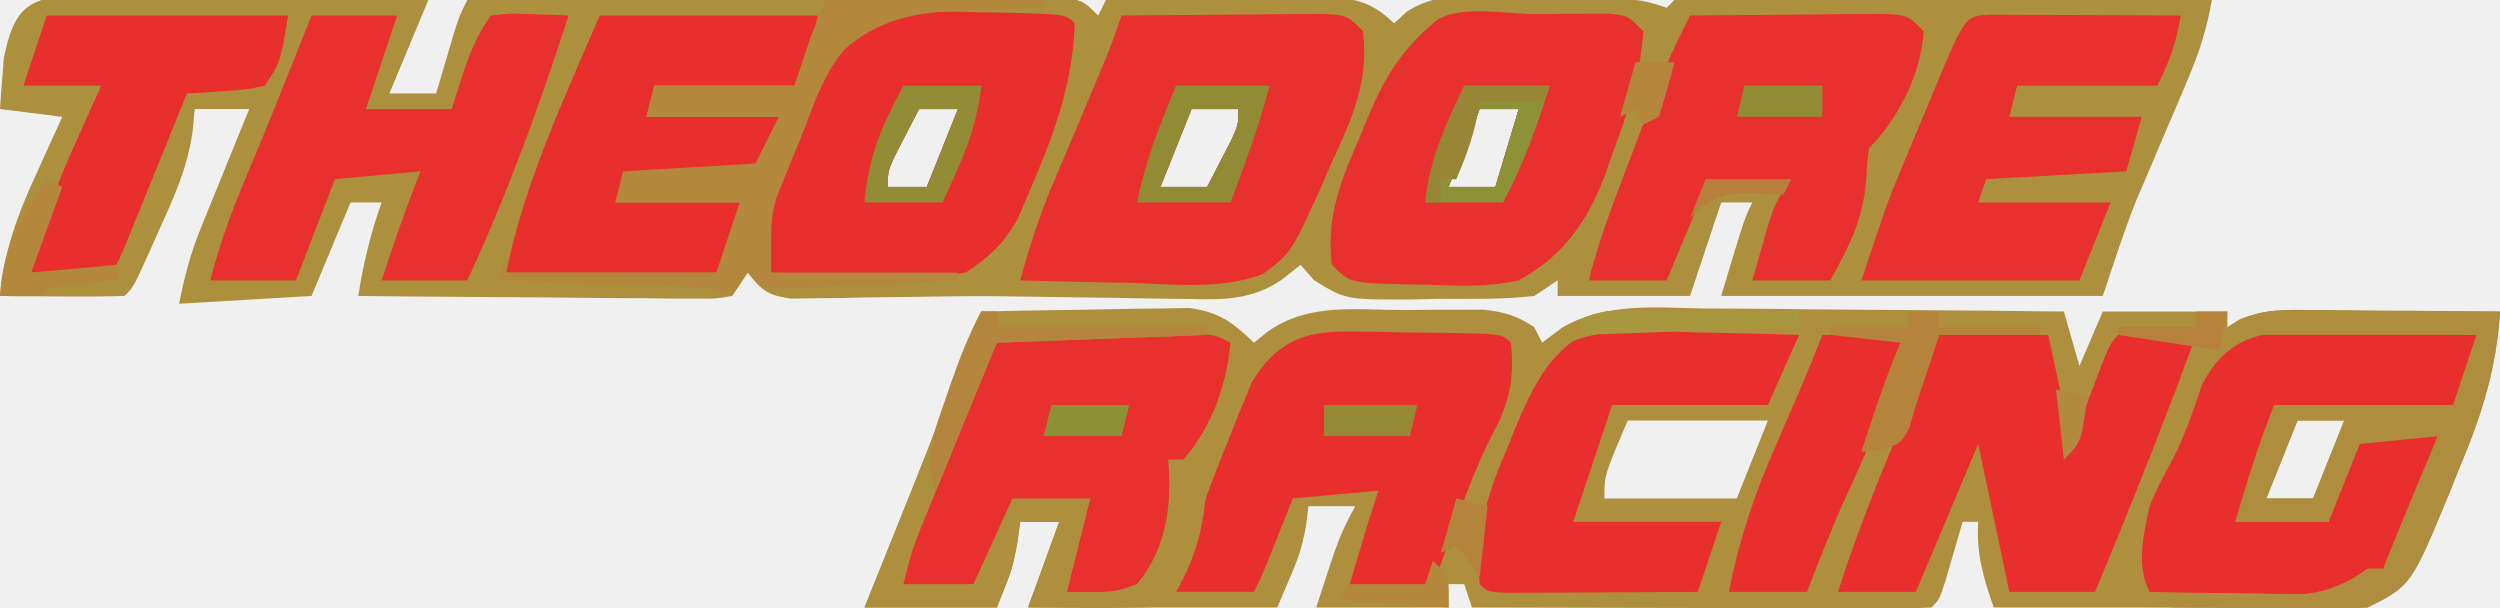
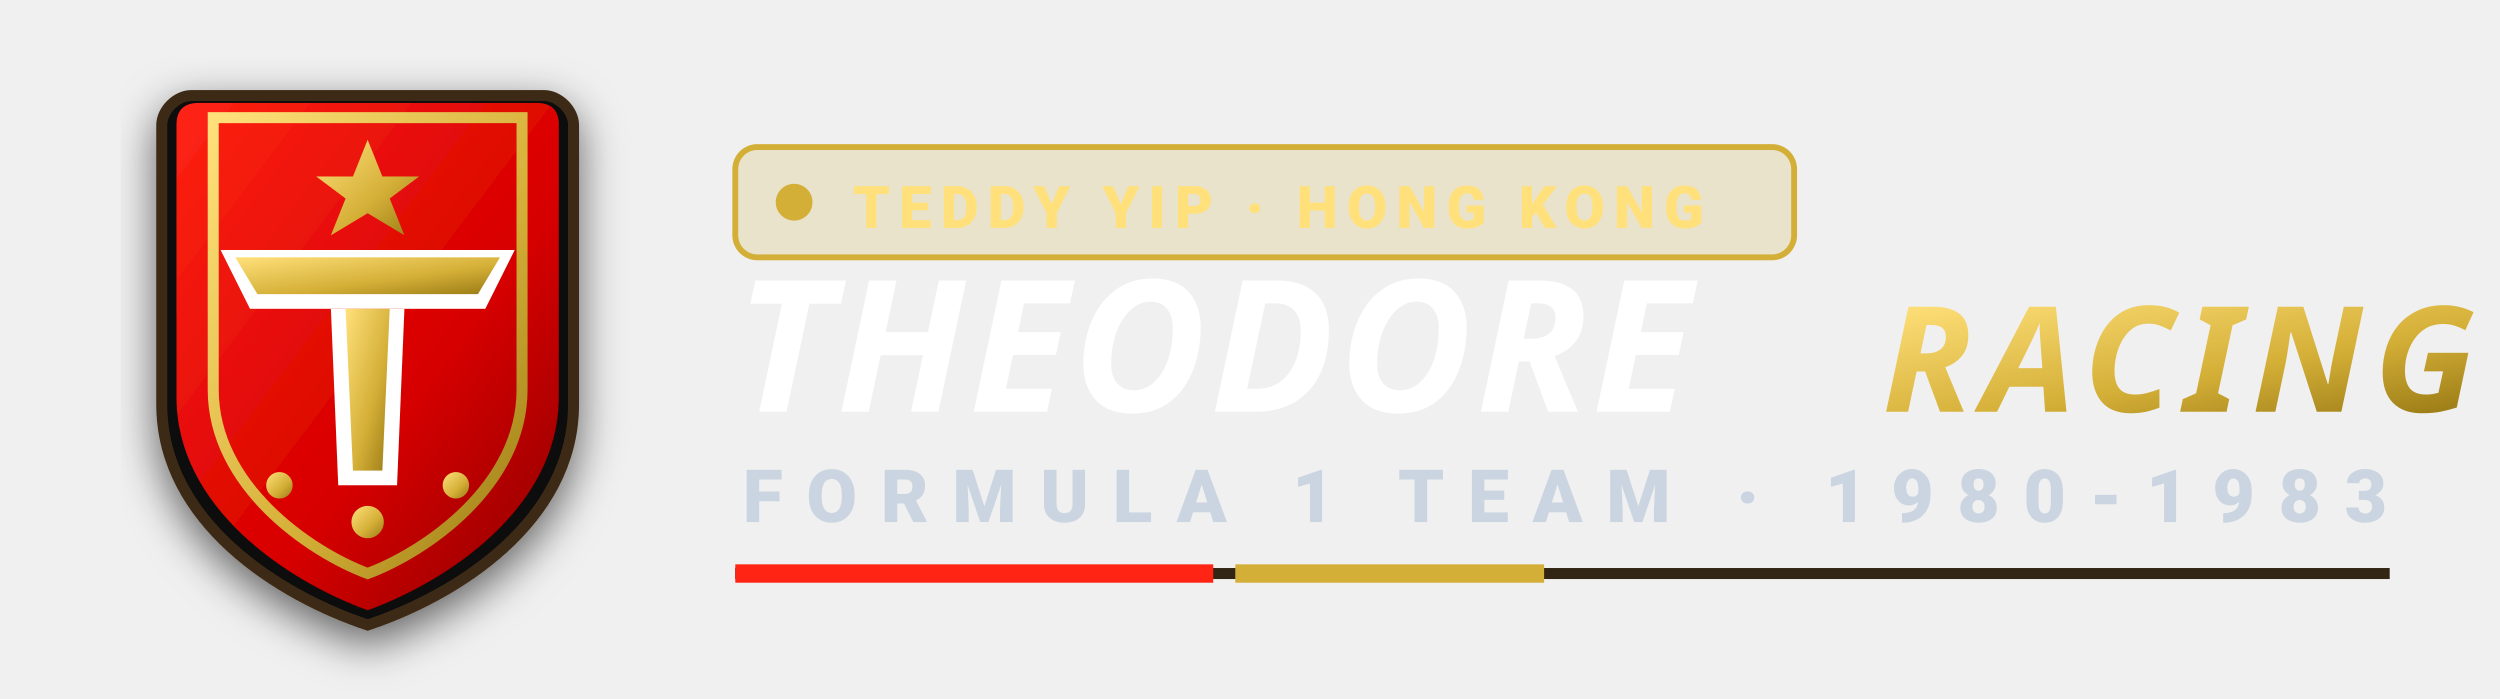
- <svg xmlns="http://www.w3.org/2000/svg" version="1.1" viewBox="0 0 321.00 78.00">
-   <path d="M0 0 C2.142 0.001 4.285 0.029 6.427 0.079 C6.991 0.083 6.991 0.083 9.844 0.101 C13.452 0.129 17.058 0.192 20.665 0.255 C23.109 0.28 25.552 0.303 27.995 0.323 C33.99 0.379 39.984 0.465 45.978 0.568 C44.328 4.528 42.678 8.488 40.978 12.568 C42.958 12.568 44.938 12.568 46.978 12.568 C47.183 11.869 47.388 11.17 47.599 10.45 C47.868 9.54 48.138 8.63 48.415 7.693 C48.682 6.788 48.949 5.883 49.224 4.95 C49.978 2.568 49.978 2.568 50.978 0.568 C61.244 0.521 71.509 0.486 81.775 0.464 C86.542 0.454 91.308 0.439 96.074 0.417 C100.672 0.395 105.269 0.383 109.866 0.378 C111.622 0.374 113.379 0.367 115.136 0.356 C117.59 0.342 120.044 0.34 122.499 0.341 C123.23 0.333 123.962 0.326 124.715 0.319 C129.75 0.34 129.75 0.34 131.978 2.568 C132.308 1.908 132.638 1.248 132.978 0.568 C137.604 0.493 142.23 0.439 146.857 0.403 C148.43 0.388 150.004 0.367 151.577 0.341 C153.841 0.305 156.104 0.288 158.368 0.275 C159.07 0.259 159.771 0.244 160.493 0.228 C164.62 0.226 166.98 0.654 169.978 3.568 C170.506 3.079 171.033 2.591 171.577 2.088 C174.691 0.116 176.719 0.209 180.388 0.24 C181.625 0.245 182.862 0.25 184.136 0.255 C184.78 0.265 184.78 0.265 188.04 0.318 C189.333 0.323 190.625 0.328 191.956 0.333 C201.514 0.413 201.514 0.413 204.978 1.568 C205.308 1.238 205.638 0.908 205.978 0.568 C208.307 0.48 210.639 0.461 212.97 0.47 C213.321 0.471 213.321 0.471 215.096 0.474 C217.349 0.48 219.601 0.492 221.853 0.505 C223.365 0.51 224.876 0.515 226.388 0.519 C230.251 0.53 234.115 0.549 237.978 0.568 C238.968 0.568 239.958 0.568 240.978 0.568 C252.311 0.568 263.644 0.568 274.978 0.568 C274.35 4.3 273.286 7.514 271.798 10.99 C271.364 12.016 270.929 13.042 270.482 14.099 C270.027 15.161 269.572 16.223 269.103 17.318 C268.206 19.415 267.313 21.514 266.423 23.615 C266.026 24.541 265.629 25.468 265.22 26.422 C263.645 30.411 262.334 34.499 260.978 38.568 C244.808 38.568 228.638 38.568 211.978 38.568 C214.978 28.568 214.978 28.568 215.978 26.568 C214.658 26.568 213.338 26.568 211.978 26.568 C211.875 26.875 211.875 26.875 211.357 28.431 C210.23 31.81 209.104 35.189 207.978 38.568 C202.368 38.568 196.758 38.568 190.978 38.568 C190.978 37.908 190.978 37.248 190.978 36.568 C189.988 37.228 188.998 37.888 187.978 38.568 C183.868 39.035 179.736 38.938 175.603 38.943 C175.034 38.955 175.034 38.955 172.157 39.017 C163.756 39.046 163.756 39.046 159.689 36.544 C159.124 35.892 158.56 35.24 157.978 34.568 C157.151 35.22 156.324 35.872 155.473 36.543 C151.803 38.977 148.364 39.085 144.06 38.958 C143.321 38.953 142.582 38.947 141.82 38.941 C139.476 38.919 137.134 38.869 134.79 38.818 C133.205 38.798 131.62 38.779 130.034 38.763 C127.137 38.73 124.241 38.688 121.344 38.631 C117.332 38.555 113.334 38.597 109.322 38.673 C107.04 38.701 104.759 38.728 102.478 38.755 C101.324 38.78 100.17 38.805 98.982 38.831 C97.877 38.841 96.772 38.851 95.634 38.861 C94.621 38.876 93.609 38.892 92.566 38.908 C89.622 38.521 88.764 37.876 86.978 35.568 C86.318 36.558 85.658 37.548 84.978 38.568 C82.915 38.928 82.915 38.928 80.344 38.908 C79.384 38.908 78.423 38.908 77.433 38.908 C76.393 38.892 75.354 38.877 74.282 38.861 C73.22 38.856 72.157 38.852 71.063 38.848 C67.659 38.831 64.256 38.793 60.853 38.755 C58.549 38.74 56.246 38.726 53.943 38.714 C48.287 38.681 42.633 38.631 36.978 38.568 C37.629 34.379 38.55 30.565 39.978 26.568 C38.658 26.568 37.338 26.568 35.978 26.568 C34.328 30.528 32.678 34.488 30.978 38.568 C28.173 38.733 28.173 38.733 13.978 39.568 C14.715 35.881 15.443 33.106 16.825 29.704 C17.183 28.818 17.541 27.932 17.909 27.019 C18.283 26.107 18.656 25.195 19.04 24.255 C19.417 23.324 19.794 22.392 20.183 21.433 C21.111 19.143 22.042 16.855 22.978 14.568 C20.668 14.568 18.358 14.568 15.978 14.568 C15.931 15.059 15.931 15.059 15.697 17.544 C15.055 22.026 13.354 25.852 11.478 29.943 C11.157 30.666 10.836 31.389 10.505 32.134 C8.143 37.403 8.143 37.403 6.978 38.568 C4.281 38.641 1.611 38.66 -1.085 38.63 C-1.464 38.628 -1.464 38.628 -3.384 38.616 C-5.263 38.605 -7.143 38.587 -9.022 38.568 C-8.488 32.842 -6.862 28.329 -4.46 23.13 C-4.13 22.399 -3.801 21.667 -3.462 20.913 C-2.656 19.128 -1.84 17.347 -1.022 15.568 C-3.662 15.238 -6.302 14.908 -9.022 14.568 C-8.934 13.171 -8.826 11.775 -8.71 10.38 C-8.652 9.603 -8.594 8.826 -8.534 8.025 C-7.347 2.323 -5.927 0.278 0 0 Z M108.978 14.568 C108.306 15.857 107.641 17.149 106.978 18.443 C106.607 19.162 106.235 19.881 105.853 20.622 C104.978 22.568 104.978 22.568 104.978 24.568 C106.628 24.568 108.278 24.568 109.978 24.568 C111.298 21.268 112.618 17.968 113.978 14.568 C112.328 14.568 110.678 14.568 108.978 14.568 Z M143.978 14.568 C142.658 17.868 141.338 21.168 139.978 24.568 C141.958 24.568 143.938 24.568 145.978 24.568 C146.649 23.278 147.315 21.986 147.978 20.693 C148.349 19.973 148.72 19.254 149.103 18.513 C149.978 16.568 149.978 16.568 149.978 14.568 C147.998 14.568 146.018 14.568 143.978 14.568 Z M180.978 14.568 C179.658 17.868 178.338 21.168 176.978 24.568 C178.958 24.568 180.938 24.568 182.978 24.568 C183.968 21.268 184.958 17.968 185.978 14.568 C184.328 14.568 182.678 14.568 180.978 14.568 Z " fill="#AD903E" transform="translate(9.022217,-0.567627)" />
-   <path d="M0 0 C4.181 -0.099 8.361 -0.172 12.543 -0.22 C13.964 -0.24 15.385 -0.267 16.805 -0.302 C18.854 -0.351 20.901 -0.373 22.949 -0.391 C24.18 -0.412 25.411 -0.433 26.678 -0.454 C30.57 0.078 32.202 1.316 35 4 C35.598 3.526 36.196 3.051 36.812 2.562 C42.046 -1.175 48.277 -0.184 54.438 -0.188 C55.01 -0.194 55.01 -0.194 57.908 -0.225 C58.459 -0.226 58.459 -0.226 61.246 -0.23 C61.75 -0.233 61.75 -0.233 64.299 -0.243 C67.065 0.006 68.686 0.491 71 2 C71.165 2.33 71.165 2.33 72 4 C72.87 3.348 73.74 2.696 74.637 2.024 C80.294 -1.184 86.488 -0.493 92.809 -0.391 C94.144 -0.383 95.479 -0.377 96.814 -0.373 C100.308 -0.358 103.801 -0.319 107.294 -0.275 C110.867 -0.234 114.44 -0.215 118.014 -0.195 C125.009 -0.153 132.005 -0.084 139 0 C139.33 1.155 139.33 1.155 141 7 C141.99 4.69 142.98 2.38 144 0 C149.28 0 154.56 0 160 0 C160 0.66 160 1.32 160 2 C160.512 1.674 161.024 1.348 161.552 1.012 C164.854 -0.353 167.603 -0.225 171.172 -0.195 C171.513 -0.194 171.513 -0.194 173.24 -0.187 C175.41 -0.176 177.58 -0.15 179.75 -0.125 C181.225 -0.115 182.701 -0.106 184.176 -0.098 C187.784 -0.076 191.392 -0.041 195 0 C194.543 7.415 192.62 13.365 189.75 20.188 C189.367 21.146 188.984 22.104 188.59 23.092 C183.582 35.209 183.582 35.209 178 38 C175.784 38.086 173.565 38.107 171.348 38.098 C170.692 38.096 170.036 38.095 169.36 38.093 C167.261 38.088 165.162 38.075 163.062 38.062 C161.652 38.057 160.241 38.053 158.83 38.049 C155.22 38.037 151.61 38.019 148 38 C147.01 38 146.02 38 145 38 C140 38 135 38 130 38 C128.644 34.145 127.759 31.104 128 27 C127.34 27 126.68 27 126 27 C125.898 27.355 125.898 27.355 125.379 29.152 C125.244 29.612 125.244 29.612 124.562 31.938 C124.296 32.854 124.029 33.771 123.754 34.715 C123 37 123 37 122 38 C120.159 38.094 118.314 38.117 116.47 38.114 C115.289 38.113 114.108 38.113 112.891 38.113 C111.606 38.108 110.32 38.103 108.996 38.098 C108.342 38.097 108.342 38.097 105.032 38.093 C101.548 38.09 98.065 38.08 94.581 38.069 C91.029 38.058 87.476 38.054 83.924 38.049 C76.949 38.038 69.975 38.021 63 38 C62.67 37.01 62.34 36.02 62 35 C61.34 35 60.68 35 60 35 C60 35.99 60 36.98 60 38 C54.39 38 48.78 38 43 38 C45.946 28.893 45.946 28.893 48 25 C46.02 25 44.04 25 42 25 C41.897 25.846 41.794 26.691 41.688 27.562 C41 31 41 31 38 38 C27.44 38 16.88 38 6 38 C7.32 34.37 8.64 30.74 10 27 C8.35 27 6.7 27 5 27 C4.876 27.887 4.752 28.774 4.625 29.688 C4 33 4 33 2 38 C-3.61 38 -9.22 38 -15 38 C-14.325 36.323 -13.649 34.646 -12.953 32.918 C-12.052 30.675 -11.151 28.431 -10.25 26.188 C-10.028 25.637 -10.028 25.637 -8.906 22.854 C-6.419 16.653 -4.025 10.434 -1.788 4.138 C-1 2 -1 2 0 0 Z M83 14 C80 21 80 21 80 24 C85.61 24 91.22 24 97 24 C98.32 20.7 99.64 17.4 101 14 C95.06 14 89.12 14 83 14 Z M169 14 C167.68 17.3 166.36 20.6 165 24 C166.98 24 168.96 24 171 24 C172.32 20.7 173.64 17.4 175 14 C173.02 14 171.04 14 169 14 Z " fill="#AE8F3E" transform="translate(126,40)" />
-   <path d="M0 0 C4.093 -0.049 8.187 -0.086 12.28 -0.11 C13.673 -0.12 15.066 -0.134 16.459 -0.151 C18.46 -0.175 20.46 -0.185 22.461 -0.195 C23.063 -0.201 23.063 -0.201 26.111 -0.227 C29 0 29 0 31 2 C31.83 8.487 29.558 13.302 26.875 19.125 C26.686 19.565 26.686 19.565 25.727 21.793 C21.772 30.531 21.772 30.531 18.097 33.212 C12.763 35.216 6.735 34.491 1.125 34.312 C-0.245 34.287 -1.615 34.265 -2.984 34.244 C-6.324 34.185 -9.661 34.103 -13 34 C-11.809 29.621 -10.477 25.493 -8.688 21.312 C-8.253 20.289 -7.819 19.265 -7.371 18.211 C-6.919 17.151 -6.466 16.092 -6 15 C-5.081 12.814 -4.164 10.626 -3.25 8.438 C-3.046 7.952 -3.046 7.952 -2.016 5.496 C-1.28 3.689 -0.617 1.851 0 0 Z M9 12 C7.68 15.3 6.36 18.6 5 22 C6.98 22 8.96 22 11 22 C11.672 20.711 12.337 19.419 13 18.125 C13.371 17.406 13.743 16.686 14.125 15.945 C15 14 15 14 15 12 C13.02 12 11.04 12 9 12 Z " fill="#E8302E" transform="translate(144,2)" />
-   <path d="M0 0 C1.123 -0.012 2.247 -0.024 3.404 -0.037 C3.94 -0.038 3.94 -0.038 6.652 -0.043 C7.147 -0.045 7.147 -0.045 9.648 -0.055 C12.062 0.188 12.062 0.188 14.062 2.188 C13.722 7.861 11.993 12.897 10 18.188 C9.738 18.956 9.475 19.724 9.205 20.516 C6.94 26.528 3.804 31.065 -1.938 34.188 C-5.785 35.014 -9.396 34.95 -13.312 34.75 C-13.811 34.743 -13.811 34.743 -16.332 34.705 C-23.613 34.512 -23.613 34.512 -25.938 32.188 C-26.678 25.89 -24.707 21.208 -22.25 15.562 C-21.91 14.73 -21.571 13.897 -21.221 13.039 C-19.107 8.077 -17.029 4.714 -12.938 1.188 C-10.404 -1.346 -3.408 0.002 0 0 Z M-6.938 12.188 C-8.257 15.488 -9.577 18.788 -10.938 22.188 C-8.958 22.188 -6.977 22.188 -4.938 22.188 C-3.947 18.887 -2.958 15.587 -1.938 12.188 C-3.588 12.188 -5.238 12.188 -6.938 12.188 Z " fill="#E8302E" transform="translate(196.9375,1.8125)" />
-   <path d="M0 0 C1.105 0.019 2.209 0.037 3.348 0.057 C11.428 0.241 11.428 0.241 12.625 1.438 C12.359 9.429 9.789 16.149 6.625 23.438 C6.179 24.475 5.733 25.513 5.273 26.582 C3.391 29.843 1.752 31.353 -1.375 33.438 C-4.238 33.892 -4.238 33.892 -7.332 33.828 C-8.444 33.815 -9.556 33.802 -10.701 33.789 C-11.852 33.756 -13.002 33.722 -14.188 33.688 C-15.357 33.669 -16.527 33.651 -17.732 33.633 C-20.614 33.586 -23.494 33.52 -26.375 33.438 C-28.017 26.877 -26.409 22.515 -23.875 16.375 C-23.548 15.503 -23.22 14.631 -22.883 13.732 C-18.134 1.942 -12.434 -0.526 0 0 Z M-7.375 12.438 C-8.047 13.727 -8.712 15.019 -9.375 16.312 C-9.746 17.032 -10.118 17.751 -10.5 18.492 C-11.375 20.438 -11.375 20.438 -11.375 22.438 C-9.725 22.438 -8.075 22.438 -6.375 22.438 C-5.055 19.137 -3.735 15.837 -2.375 12.438 C-4.025 12.438 -5.675 12.438 -7.375 12.438 Z " fill="#E92F2E" transform="translate(125.375,1.5625)" />
-   <path d="M0 0 C3.951 -0.049 7.902 -0.086 11.853 -0.11 C13.859 -0.125 15.865 -0.15 17.871 -0.176 C19.128 -0.182 20.385 -0.189 21.68 -0.195 C22.842 -0.206 24.005 -0.216 25.203 -0.227 C28 -0 28 -0 30 2 C29.684 7.376 26.78 13.22 23 17 C22.727 18.883 22.727 18.883 22.625 21.125 C22.191 26.173 20.474 29.611 18 34 C14.7 34 11.4 34 8 34 C8.452 32.394 8.912 30.79 9.375 29.188 C9.63 28.294 9.885 27.401 10.148 26.48 C11 24 11 24 13 21 C9.37 21.33 5.74 21.66 2 22 C0.35 25.96 -1.3 29.92 -3 34 C-6.3 34 -9.6 34 -13 34 C-12.01 30.04 -10.691 26.308 -9.25 22.5 C-9.117 22.148 -9.117 22.148 -8.447 20.367 C-2.99 5.98 -2.99 5.98 0 0 Z " fill="#E8302E" transform="translate(217,2)" />
-   <path d="M0 0 C1.152 0.008 2.305 0.017 3.492 0.025 C4.089 0.04 4.089 0.04 7.109 0.113 C8.319 0.123 9.528 0.133 10.773 0.143 C19.691 0.258 19.691 0.258 20.859 1.426 C21.37 6.426 20.558 9.473 18.145 13.832 C16.031 18.097 14.498 22.583 12.878 27.054 C10.954 32.331 10.954 32.331 9.859 33.426 C8.173 33.498 6.484 33.51 4.797 33.488 C3.878 33.479 2.959 33.47 2.012 33.461 C1.301 33.449 0.591 33.438 -0.141 33.426 C0.338 31.821 0.817 30.217 1.297 28.613 C1.564 27.72 1.831 26.827 2.105 25.906 C2.663 24.071 3.253 22.245 3.859 20.426 C0.229 20.756 -3.401 21.086 -7.141 21.426 C-7.78 23.035 -8.419 24.643 -9.078 26.301 C-11.016 31.176 -11.016 31.176 -12.141 33.426 C-15.441 33.426 -18.741 33.426 -22.141 33.426 C-20.348 26.59 -17.927 20.088 -15.266 13.551 C-14.938 12.718 -14.611 11.886 -14.273 11.028 C-13.943 10.234 -13.613 9.439 -13.273 8.621 C-12.984 7.91 -12.694 7.198 -12.395 6.465 C-9.266 1.378 -5.813 -0.08 0 0 Z " fill="#E92F2E" transform="translate(173.1406,42.57422)" />
-   <path d="M0 0 C0.626 -0.001 0.626 -0.001 3.791 -0.004 C5.109 -0 6.427 0.004 7.785 0.008 C8.442 0.006 8.442 0.006 11.768 -0.004 C13.02 -0.003 14.272 -0.001 15.562 0 C16.141 0.001 16.141 0.001 19.066 0.003 C21.848 0.133 21.848 0.133 23.848 1.133 C23.248 7.132 21.152 12.828 16.848 17.133 C16.91 17.958 16.971 18.783 17.035 19.633 C16.759 24.792 14.317 28.671 11.848 33.133 C8.878 33.133 5.908 33.133 2.848 33.133 C3.447 28.938 4.423 25.123 5.848 21.133 C4.198 21.298 4.198 21.298 -4.152 22.133 C-4.429 22.843 -4.707 23.553 -4.992 24.285 C-5.354 25.204 -5.717 26.123 -6.09 27.07 C-6.449 27.987 -6.809 28.903 -7.18 29.848 C-8.152 32.133 -8.152 32.133 -9.152 33.133 C-12.486 33.275 -15.817 33.175 -19.152 33.133 C-17.098 25.723 -14.478 18.667 -11.527 11.57 C-11.12 10.575 -10.713 9.579 -10.293 8.553 C-6.77 0.007 -6.77 0.007 0 0 Z " fill="#E8302E" transform="translate(134.1523,42.86719)" />
-   <path d="M0 0 C4.62 0 9.24 0 14 0 C14.99 4.62 15.98 9.24 17 14 C17.804 11.876 18.609 9.751 19.438 7.562 C21.875 1.125 21.875 1.125 23 0 C24.686 -0.072 26.375 -0.084 28.062 -0.062 C28.982 -0.053 29.901 -0.044 30.848 -0.035 C31.558 -0.024 32.268 -0.012 33 0 C28.918 11.11 24.567 22.081 20 33 C16.37 33 12.74 33 9 33 C7.68 26.73 6.36 20.46 5 14 C2.36 20.27 -0.28 26.54 -3 33 C-6.3 33 -9.6 33 -13 33 C-10.667 25.63 -7.82 18.556 -4.812 11.438 C-4.581 10.885 -4.581 10.885 -3.408 8.092 C-2.275 5.393 -1.138 2.696 0 0 Z " fill="#E92F2E" transform="translate(249,43)" />
-   <path d="M0 0 C0.646 0.006 0.646 0.006 3.916 0.039 C5.271 0.072 6.626 0.106 7.98 0.141 C9.355 0.161 10.729 0.179 12.104 0.195 C15.459 0.242 18.813 0.308 22.168 0.391 C21.178 3.361 20.188 6.331 19.168 9.391 C11.578 9.391 3.988 9.391 -3.832 9.391 C-4.822 12.691 -5.812 15.991 -6.832 19.391 C-7.162 20.216 -7.162 20.216 -8.832 24.391 C-4.872 24.391 -0.912 24.391 3.168 24.391 C3.642 22.761 4.117 21.132 4.605 19.453 C6.043 14.516 6.043 14.516 7.168 13.391 C8.854 13.319 10.543 13.307 12.23 13.328 C13.15 13.337 14.069 13.346 15.016 13.355 C15.726 13.367 16.436 13.379 17.168 13.391 C12.18 29.716 12.18 29.716 6.168 33.391 C3.327 33.731 3.327 33.731 0.09 33.684 C-1.07 33.674 -2.23 33.664 -3.426 33.654 C-4.632 33.629 -5.839 33.604 -7.082 33.578 C-7.693 33.571 -7.693 33.571 -10.785 33.537 C-13.801 33.502 -16.816 33.452 -19.832 33.391 C-21.586 29.882 -20.615 26.132 -19.832 22.391 C-18.995 20.33 -18.016 18.446 -16.934 16.504 C-15.296 13.361 -14.201 10.036 -13.055 6.688 C-10.045 1.034 -6.113 -0.108 0 0 Z " fill="#E92F2E" transform="translate(295.832,42.60938)" />
-   <path d="M0 0 C3.63 0 7.26 0 11 0 C9.667 4 8.333 8 7 12 C10.63 12 14.26 12 18 12 C18.454 10.577 18.907 9.154 19.375 7.688 C20.339 4.663 21.209 2.686 23 0 C25.383 -0.293 25.383 -0.293 28.125 -0.188 C29.035 -0.16 29.945 -0.133 30.883 -0.105 C31.581 -0.071 32.28 -0.036 33 0 C29.286 11.553 25.112 22.989 20 34 C16.37 34 12.74 34 9 34 C10.557 29.257 12.145 24.638 14 20 C10.37 20.33 6.74 20.66 3 21 C1.35 25.29 -0.3 29.58 -2 34 C-5.63 34 -9.26 34 -13 34 C-11.642 28.569 -9.63 23.569 -7.441 18.422 C-5.81 14.549 -4.243 10.654 -2.688 6.75 C-2.421 6.082 -2.154 5.413 -1.88 4.725 C-1.253 3.15 -0.626 1.575 0 0 Z " fill="#E8302E" transform="translate(40,2)" />
-   <path d="M0 0 C1.126 0.005 2.252 0.01 3.412 0.016 C4.627 0.019 5.842 0.022 7.094 0.026 C8.373 0.034 9.652 0.042 10.97 0.051 C12.254 0.056 13.537 0.06 14.859 0.065 C18.042 0.077 21.225 0.093 24.408 0.114 C23.821 3.634 23.051 5.827 21.408 9.114 C15.468 9.114 9.528 9.114 3.408 9.114 C3.078 10.434 2.748 11.754 2.408 13.114 C8.018 13.114 13.628 13.114 19.408 13.114 C18.748 15.424 18.088 17.734 17.408 20.114 C11.468 20.444 5.528 20.774 -0.592 21.114 C-0.922 22.104 -1.252 23.094 -1.592 24.114 C4.018 24.114 9.628 24.114 15.408 24.114 C14.075 27.447 12.741 30.78 11.408 34.114 C2.168 34.114 -7.072 34.114 -16.592 34.114 C-13.213 23.975 -13.213 23.975 -11.147 19.02 C-10.71 17.97 -10.273 16.921 -9.823 15.84 C-9.375 14.775 -8.928 13.711 -8.467 12.614 C-8.012 11.518 -7.557 10.422 -7.088 9.293 C-3.262 0.143 -3.262 0.143 0 0 Z " fill="#E8302E" transform="translate(255.592,1.886475)" />
-   <path d="M0 0 C9.24 0 18.48 0 28 0 C27 5 27 5 25 9 C19.06 9 13.12 9 7 9 C6.67 10.32 6.34 11.64 6 13 C11.61 13 17.22 13 23 13 C21 19 21 19 20 20 C17.141 20.237 14.301 20.422 11.438 20.562 C10.631 20.606 9.825 20.649 8.994 20.693 C6.996 20.8 4.998 20.9 3 21 C2.67 21.99 2.34 22.98 2 24 C7.28 24 12.56 24 18 24 C17.01 26.97 16.02 29.94 15 33 C6.09 33 -2.82 33 -12 33 C-9.715 21.574 -4.574 10.674 0 0 Z " fill="#E92F2E" transform="translate(77,2)" />
-   <path d="M0 0 C1.261 0.023 2.521 0.045 3.82 0.068 C6.923 0.127 10.023 0.209 13.125 0.312 C11.805 3.282 10.485 6.252 9.125 9.312 C2.525 9.312 -4.075 9.312 -10.875 9.312 C-11.865 12.282 -12.855 15.252 -13.875 18.312 C-14.535 20.293 -15.195 22.273 -15.875 24.312 C-9.605 24.312 -3.335 24.312 3.125 24.312 C2.135 27.282 1.145 30.252 0.125 33.312 C-4.354 33.341 -8.833 33.359 -13.312 33.375 C-14.592 33.383 -15.871 33.392 -17.189 33.4 C-18.404 33.404 -19.619 33.407 -20.871 33.41 C-21.997 33.415 -23.123 33.421 -24.283 33.426 C-26.875 33.312 -26.875 33.312 -27.875 32.312 C-28.438 25.577 -26.916 20.766 -24.25 14.625 C-23.919 13.797 -23.587 12.969 -23.246 12.115 C-21.49 7.978 -19.653 3.851 -15.927 1.12 C-10.93 -0.847 -5.272 -0.178 0 0 Z " fill="#E92F2E" transform="translate(217.875,42.6875)" />
-   <path d="M0 0 C10.23 0 20.46 0 31 0 C30 6 30 6 28 9 C25.617 9.512 25.617 9.512 22.875 9.688 C22.42 9.72 22.42 9.72 20.117 9.887 C19.768 9.905 19.768 9.905 18 10 C17.733 10.661 17.465 11.322 17.19 12.004 C15.983 14.983 14.773 17.96 13.562 20.938 C13.142 21.978 12.721 23.019 12.287 24.092 C11.884 25.081 11.481 26.071 11.066 27.09 C10.695 28.006 10.323 28.923 9.94 29.867 C9 32 9 32 8 33 C6.314 33.072 4.625 33.084 2.938 33.062 C2.018 33.053 1.099 33.044 0.152 33.035 C-0.558 33.024 -1.268 33.012 -2 33 C-0.696 27.151 1.144 21.946 3.625 16.5 C3.787 16.136 3.787 16.136 4.609 14.297 C5.4 12.529 6.199 10.764 7 9 C3.7 9 0.4 9 -3 9 C-2.01 6.03 -1.02 3.06 0 0 Z " fill="#E92F2E" transform="translate(6,2)" />
-   <path d="M0 0 C0.685 0.001 1.37 0.003 2.077 0.004 C4.267 0.01 6.458 0.022 8.648 0.035 C10.133 0.04 11.617 0.045 13.102 0.049 C16.742 0.06 20.383 0.077 24.023 0.098 C23.566 7.512 21.644 13.463 18.773 20.285 C18.391 21.244 18.008 22.202 17.613 23.189 C12.606 35.307 12.606 35.307 7.023 38.098 C5.137 38.183 3.248 38.205 1.359 38.195 C0.238 38.192 -0.884 38.189 -2.039 38.186 C-3.215 38.177 -4.39 38.169 -5.602 38.16 C-6.785 38.156 -7.968 38.151 -9.188 38.146 C-12.117 38.135 -15.047 38.118 -17.977 38.098 C-17.977 37.768 -17.977 37.438 -17.977 37.098 C-17.397 37.083 -16.817 37.068 -16.22 37.053 C-13.576 36.979 -10.933 36.882 -8.289 36.785 C-7.833 36.774 -7.833 36.774 -5.525 36.717 C-0.485 36.515 2.837 36.177 7.023 33.098 C7.683 33.098 8.343 33.098 9.023 33.098 C9.299 32.403 9.575 31.708 9.859 30.992 C11.098 27.913 12.369 24.848 13.648 21.785 C14.094 20.717 14.54 19.648 15 18.547 C15.338 17.739 15.675 16.93 16.023 16.098 C14.373 16.263 14.373 16.263 6.023 17.098 C4.703 20.398 3.383 23.698 2.023 27.098 C-1.937 27.098 -5.897 27.098 -9.977 27.098 C-8.471 21.966 -6.965 17.069 -4.977 12.098 C2.613 12.098 10.203 12.098 18.023 12.098 C19.013 9.128 20.003 6.158 21.023 3.098 C11.123 3.098 1.223 3.098 -8.977 3.098 C-8.977 2.438 -8.977 1.778 -8.977 1.098 C-6.003 -0.389 -3.314 -0.013 0 0 Z M-1.977 14.098 C-3.297 17.398 -4.617 20.698 -5.977 24.098 C-3.997 24.098 -2.017 24.098 0.023 24.098 C1.343 20.798 2.663 17.498 4.023 14.098 C2.043 14.098 0.063 14.098 -1.977 14.098 Z " fill="#AE8E3E" transform="translate(296.9766,39.90234)" />
-   <path d="M0 0 C9.24 0 18.48 0 28 0 C28 0.33 28 0.66 28 1 C26.77 1.037 25.54 1.075 24.273 1.113 C22.641 1.179 21.008 1.245 19.375 1.312 C18.567 1.335 17.759 1.358 16.926 1.381 C11.273 1.634 6.898 2.495 2.465 6.326 C-0.381 9.577 -1.609 13.776 -3.188 17.75 C-3.556 18.632 -3.924 19.513 -4.303 20.422 C-4.65 21.288 -4.998 22.154 -5.355 23.047 C-5.672 23.829 -5.988 24.611 -6.313 25.417 C-7 28 -7 28 -7 35 C0.92 35 8.84 35 17 35 C17 35.33 17 35.66 17 36 C13.396 36.168 9.792 36.334 6.188 36.5 C5.163 36.548 4.139 36.595 3.084 36.645 C2.101 36.69 1.118 36.735 0.105 36.781 C-0.801 36.823 -1.706 36.865 -2.64 36.908 C-4.426 36.978 -6.213 37 -8 37 C-8.66 36.34 -9.32 35.68 -10 35 C-10.66 35.99 -11.32 36.98 -12 38 C-12.495 37.835 -12.495 37.835 -15 37 C-17.064 36.85 -19.131 36.752 -21.199 36.684 C-22.408 36.642 -23.616 36.6 -24.861 36.557 C-25.493 36.537 -25.493 36.537 -28.688 36.438 C-29.962 36.394 -31.236 36.351 -32.549 36.307 C-35.699 36.2 -38.849 36.098 -42 36 C-41.67 35.01 -41.34 34.02 -41 33 C-41 33.66 -41 34.32 -41 35 C-32.09 35 -23.18 35 -14 35 C-13.01 32.03 -12.02 29.06 -11 26 C-16.28 26 -21.56 26 -27 26 C-26.67 24.68 -26.34 23.36 -26 22 C-23.195 21.835 -23.195 21.835 -9 21 C-8.01 19.02 -7.02 17.04 -6 15 C-11.61 15 -17.22 15 -23 15 C-22.67 13.68 -22.34 12.36 -22 11 C-16.06 11 -10.12 11 -4 11 C-3.34 9.02 -2.68 7.04 -2 5 C-1.34 3.35 -0.68 1.7 0 0 Z " fill="#B3873C" transform="translate(106,0)" />
-   <path d="M0 0 C0.66 0 1.32 0 2 0 C2 0.66 2 1.32 2 2 C10.91 2 19.82 2 29 2 C29 2.33 29 2.66 29 3 C24.545 3.165 24.545 3.165 2 4 C0.449 7.771 -1.1 11.543 -2.645 15.316 C-3.17 16.599 -3.697 17.881 -4.225 19.163 C-4.985 21.008 -5.74 22.856 -6.496 24.703 C-6.952 25.813 -7.407 26.924 -7.877 28.067 C-9 31 -9 31 -10 35 C-7.03 35 -4.06 35 -1 35 C0.65 31.37 2.3 27.74 4 24 C7.3 24 10.6 24 14 24 C13.01 27.96 12.02 31.92 11 36 C16.89 36.087 16.89 36.087 20 35 C23.815 30.324 24.496 24.831 24 19 C24.99 19 25.98 19 27 19 C27 19.99 27 20.98 27 22 C27.66 22 28.32 22 29 22 C28.533 27.414 27.757 31.205 25 36 C28.3 36 31.6 36 35 36 C35 36.33 35 36.66 35 37 C25.34 38.267 15.723 38.09 6 38 C7.32 34.37 8.64 30.74 10 27 C8.35 27 6.7 27 5 27 C4.876 27.887 4.752 28.774 4.625 29.688 C4 33 4 33 2 38 C-3.61 38 -9.22 38 -15 38 C-14.325 36.323 -13.649 34.646 -12.953 32.918 C-12.052 30.675 -11.151 28.431 -10.25 26.188 C-10.028 25.637 -10.028 25.637 -8.906 22.854 C-6.419 16.653 -4.025 10.434 -1.788 4.138 C-1 2 -1 2 0 0 Z " fill="#AE8F3E" transform="translate(126,40)" />
-   <path d="M0 0 C3.63 0 7.26 0 11 0 C8.816 6.993 6.356 13.678 3.238 20.309 C1.322 24.474 -0.329 28.731 -2 33 C-5.3 33 -8.6 33 -12 33 C-10.713 26.323 -8.735 20.463 -6 14.25 C-5.291 12.609 -4.583 10.969 -3.875 9.328 C-3.563 8.616 -3.251 7.903 -2.93 7.169 C-1.913 4.796 -0.959 2.397 0 0 Z " fill="#E92F2E" transform="translate(234,43)" />
-   <path d="M0 0 C3.96 0 7.92 0 12 0 C10.709 5.165 8.843 10.005 7 15 C3.04 15 -0.92 15 -5 15 C-3.911 9.554 -2.117 5.122 0 0 Z M2 3 C0.68 6.3 -0.64 9.6 -2 13 C-0.02 13 1.96 13 4 13 C4.672 11.711 5.337 10.419 6 9.125 C6.371 8.406 6.743 7.686 7.125 6.945 C8 5 8 5 8 3 C6.02 3 4.04 3 2 3 Z " fill="#928B36" transform="translate(151,11)" />
-   <path d="M0 0 C3.63 0 7.26 0 11 0 C9.328 5.254 7.623 10.129 5 15 C1.7 15 -1.6 15 -5 15 C-4.426 9.399 -2.37 5.046 0 0 Z M2 3 C0.68 6.3 -0.64 9.6 -2 13 C-0.02 13 1.96 13 4 13 C4.99 9.7 5.98 6.4 7 3 C5.35 3 3.7 3 2 3 Z " fill="#8D9137" transform="translate(188,11)" />
-   <path d="M0 0 C3.3 0 6.6 0 10 0 C9.426 5.601 7.37 9.954 5 15 C1.7 15 -1.6 15 -5 15 C-4.512 9.141 -2.81 5.168 0 0 Z M2 3 C1.328 4.289 0.663 5.581 0 6.875 C-0.371 7.594 -0.743 8.314 -1.125 9.055 C-2 11 -2 11 -2 13 C-0.35 13 1.3 13 3 13 C4.32 9.7 5.64 6.4 7 3 C5.35 3 3.7 3 2 3 Z " fill="#928C36" transform="translate(116,11)" />
-   <path d="M0 0 C1.32 0 2.64 0 4 0 C4 0.66 4 1.32 4 2 C8.29 2 12.58 2 17 2 C17 2.33 17 2.66 17 3 C12.71 3 8.42 3 4 3 C3.546 4.382 3.093 5.764 2.625 7.188 C2.347 8.006 2.068 8.825 1.781 9.668 C1.19 11.433 0.646 13.213 0.125 15 C-1 17 -1 17 -3.625 17.812 C-4.017 17.843 -4.017 17.843 -6 18 C-4.457 13.279 -2.922 8.583 -1 4 C-3.97 3.67 -6.94 3.34 -10 3 C-10 2.67 -10 2.34 -10 2 C-6.7 2 -3.4 2 0 2 C0 1.34 0 0.68 0 0 Z " fill="#B5843C" transform="translate(245,40)" />
-   <path d="M0 0 C0.66 0 1.32 0 2 0 C2 0.66 2 1.32 2 2 C10.91 2 19.82 2 29 2 C29 2.33 29 2.66 29 3 C24.545 3.165 24.545 3.165 2 4 C-0.64 10.27 -3.28 16.54 -6 23 C-7.155 18.378 -6.228 15.801 -4.688 11.5 C-4.574 11.168 -4.574 11.168 -4.002 9.488 C-2.866 6.209 -1.658 3.052 0 0 Z " fill="#B4853C" transform="translate(126,40)" />
-   <path d="M0 0 C0.66 0.33 1.32 0.66 2 1 C0.68 4.63 -0.64 8.26 -2 12 C-0.185 11.835 -0.185 11.835 9 11 C9 11.66 9 12.32 9 13 C8.362 13.061 7.724 13.121 7.066 13.184 C6.24 13.267 5.414 13.351 4.562 13.438 C4.151 13.478 4.151 13.478 2.066 13.684 C0 14 0 14 -1 15 C-2.666 15.041 -4.334 15.043 -6 15 C-5.615 8.835 -3.529 5.014 0 0 Z " fill="#B3873C" transform="translate(6,23)" />
-   <path d="M0 0 C1.167 0.003 2.333 0.006 3.535 0.01 C4.758 0.018 5.982 0.027 7.242 0.035 C8.473 0.04 9.704 0.044 10.973 0.049 C14.021 0.061 17.069 0.077 20.117 0.098 C20.117 0.758 20.117 1.418 20.117 2.098 C10.877 2.428 1.637 2.758 -7.883 3.098 C-7.883 2.438 -7.883 1.778 -7.883 1.098 C-5.169 -0.259 -3.034 -0.015 0 0 Z " fill="#A9973F" transform="translate(210.8828,39.90234)" />
-   <path d="M0 0 C3.63 0 7.26 0 11 0 C10.67 0.66 10.34 1.32 10 2 C7.36 2 4.72 2 2 2 C1.876 2.722 1.752 3.444 1.625 4.188 C1.01 6.957 0.116 9.397 -1 12 C-1.66 12 -2.32 12 -3 12 C-3 12.99 -3 13.98 -3 15 C-3.66 15 -4.32 15 -5 15 C-4.426 9.399 -2.37 5.046 0 0 Z " fill="#998536" transform="translate(188,11)" />
-   <path d="M0 0 C3.96 0 7.92 0 12 0 C11.67 1.32 11.34 2.64 11 4 C7.37 4 3.74 4 0 4 C0 2.68 0 1.36 0 0 Z " fill="#958936" transform="translate(170,52)" />
-   <path d="M0 0 C3.3 0 6.6 0 10 0 C10 1.32 10 2.64 10 4 C6.37 4 2.74 4 -1 4 C-0.67 2.68 -0.34 1.36 0 0 Z " fill="#928C36" transform="translate(224,11)" />
-   <path d="M0 0 C3.3 0 6.6 0 10 0 C9.67 1.32 9.34 2.64 9 4 C5.7 4 2.4 4 -1 4 C-0.67 2.68 -0.34 1.36 0 0 Z " fill="#8E9036" transform="translate(135,52)" />
-   <path d="M0 0 C1.65 0 3.3 0 5 0 C4.401 2.352 3.731 4.686 3 7 C2.67 7.165 2.67 7.165 1 8 C0.67 7.34 0.34 6.68 0 6 C-0.33 6.165 -0.33 6.165 -2 7 C-1.34 4.69 -0.68 2.38 0 0 Z " fill="#B4863C" transform="translate(210,8)" />
-   <path d="M0 0 C1.32 0 2.64 0 4 0 C3.67 1.65 3.34 3.3 3 5 C-1.29 4.34 -5.58 3.68 -10 3 C-10 2.67 -10 2.34 -10 2 C-6.7 2 -3.4 2 0 2 C0 1.34 0 0.68 0 0 Z " fill="#B6823B" transform="translate(282,40)" />
-   <path d="M0 0 C2 2 2 2 2 6 C-0.31 5.835 -0.31 5.835 -12 5 C-11.67 4.34 -11.34 3.68 -11 3 C-7.7 3 -4.4 3 -1 3 C-0.67 2.01 -0.34 1.02 0 0 Z " fill="#B3873C" transform="translate(184,72)" />
-   <path d="M0 0 C1.32 0.33 2.64 0.66 4 1 C3.67 3.97 3.34 6.94 3 10 C2.01 8.68 1.02 7.36 0 6 C-0.33 6.165 -0.33 6.165 -2 7 C-1.34 4.69 -0.68 2.38 0 0 Z " fill="#B5843C" transform="translate(187,64)" />
-   <path d="M0 0 C1.32 0.33 2.64 0.66 4 1 C3.25 6.75 3.25 6.75 1 9 C0.67 6.03 0.34 3.06 0 0 Z " fill="#B2893D" transform="translate(264,50)" />
-   <path d="M0 0 C3.63 0 7.26 0 11 0 C10.67 0.66 10.34 1.32 10 2 C8.762 1.938 7.525 1.876 6.25 1.812 C3.218 1.796 2.178 1.893 -0.5 3.5 C-0.995 3.995 -1.49 4.49 -2 5 C-1.34 3.35 -0.68 1.7 0 0 Z " fill="#B87E3B" transform="translate(219,23)" />
+ <svg xmlns="http://www.w3.org/2000/svg" viewBox="0 0 340 95" width="100%" height="100%">
+   <defs>
+     <linearGradient id="theoRed" x1="0%" y1="0%" x2="100%" y2="100%">
+       <stop offset="0%" stop-color="#FF2414" />
+       <stop offset="60%" stop-color="#D60000" />
+       <stop offset="100%" stop-color="#8B0000" />
+     </linearGradient>
+     <linearGradient id="theoGold" x1="0%" y1="0%" x2="100%" y2="100%">
+       <stop offset="0%" stop-color="#FFE07A" />
+       <stop offset="60%" stop-color="#D4AF37" />
+       <stop offset="100%" stop-color="#997A15" />
+     </linearGradient>
+     <filter id="theoShadow" x="-10%" y="-10%" width="130%" height="130%">
+       <feDropShadow dx="0" dy="2" stdDeviation="3" flood-color="#000000" flood-opacity="0.6" />
+     </filter>
+   </defs>
+   <g transform="translate(14, 10)" filter="url(#theoShadow)">
+     <path d="M 12 3 L 60 3 C 62 3 64 5 64 7 L 64 45 C 64 61 48 71 36 75 C 24 71 8 61 8 45 L 8 7 C 8 5 10 3 12 3 Z" fill="#0A0B0E" stroke="#3D2B14" stroke-width="1.5" />
+     <path d="M 13 4 L 59 4 C 61 4 62 5 62 7 L 62 44 C 62 59 47 69 36 73 C 25 69 10 59 10 44 L 10 7 C 10 5 11 4 13 4 Z" fill="url(#theoRed)" />
+     <path d="M 15 6 L 57 6 L 57 43 C 57 56 44 65 36 68 C 28 65 15 56 15 43 Z" fill="none" stroke="url(#theoGold)" stroke-width="1.5" />
+     <g transform="translate(36, 15)">
+       <polygon points="0,-6 2,-1 7,-1 3,2 5,7 0,4 -5,7 -3,2 -7,-1 -2,-1" fill="url(#theoGold)" />
+     </g>
+     <g transform="translate(36, 40)">
+       <polygon points="-20,-16 20,-16 16,-8 -16,-8" fill="#FFFFFF" />
+       <polygon points="-18,-15 18,-15 15,-10 -15,-10" fill="url(#theoGold)" />
+       <polygon points="-5,-8 5,-8 4,16 -4,16" fill="#FFFFFF" />
+       <polygon points="-3,-8 3,-8 2,14 -2,14" fill="url(#theoGold)" />
+     </g>
+     <circle cx="24" cy="56" r="1.8" fill="url(#theoGold)" />
+     <circle cx="36" cy="61" r="2.2" fill="url(#theoGold)" />
+     <circle cx="48" cy="56" r="1.8" fill="url(#theoGold)" />
+   </g>
+   <g transform="translate(100, 20)">
+     <g transform="translate(0, 0)">
+       <rect x="0" y="0" width="144" height="15" rx="3" fill="#D4AF37" fill-opacity="0.2" stroke="#D4AF37" stroke-width="0.8" />
+       <circle cx="8" cy="7.5" r="2.5" fill="#D4AF37" />
+       <text x="16" y="11" font-family="'Titillium Web', -apple-system, BlinkMacSystemFont, 'Segoe UI', Roboto, sans-serif" font-size="8" font-weight="900" fill="#FFE07A" letter-spacing="1.2">TEDDY YIP · HONG KONG</text>
+     </g>
+     <g transform="translate(0, 36)">
+       <text x="0" y="0" font-family="'Montserrat', 'Arial Black', sans-serif" font-size="25" font-weight="900" font-style="italic" fill="#FFFFFF" letter-spacing="0.5">THEODORE</text>
+       <text x="156" y="0" font-family="'Montserrat', sans-serif" font-size="20" font-weight="800" font-style="italic" fill="url(#theoGold)" letter-spacing="1.5">RACING</text>
+     </g>
+     <g transform="translate(1, 51)">
+       <text x="0" y="0" font-family="'Titillium Web', -apple-system, BlinkMacSystemFont, 'Segoe UI', Roboto, sans-serif" font-size="10" font-weight="800" fill="#CBD5E1" letter-spacing="3.2">FORMULA 1 TEAM · 1980-1983</text>
+     </g>
+     <line x1="0" y1="58" x2="225" y2="58" stroke="#332514" stroke-width="1.5" />
+     <line x1="0" y1="58" x2="65" y2="58" stroke="#FF2414" stroke-width="2.5" />
+     <line x1="68" y1="58" x2="110" y2="58" stroke="#D4AF37" stroke-width="2.5" />
+   </g>
</svg>
